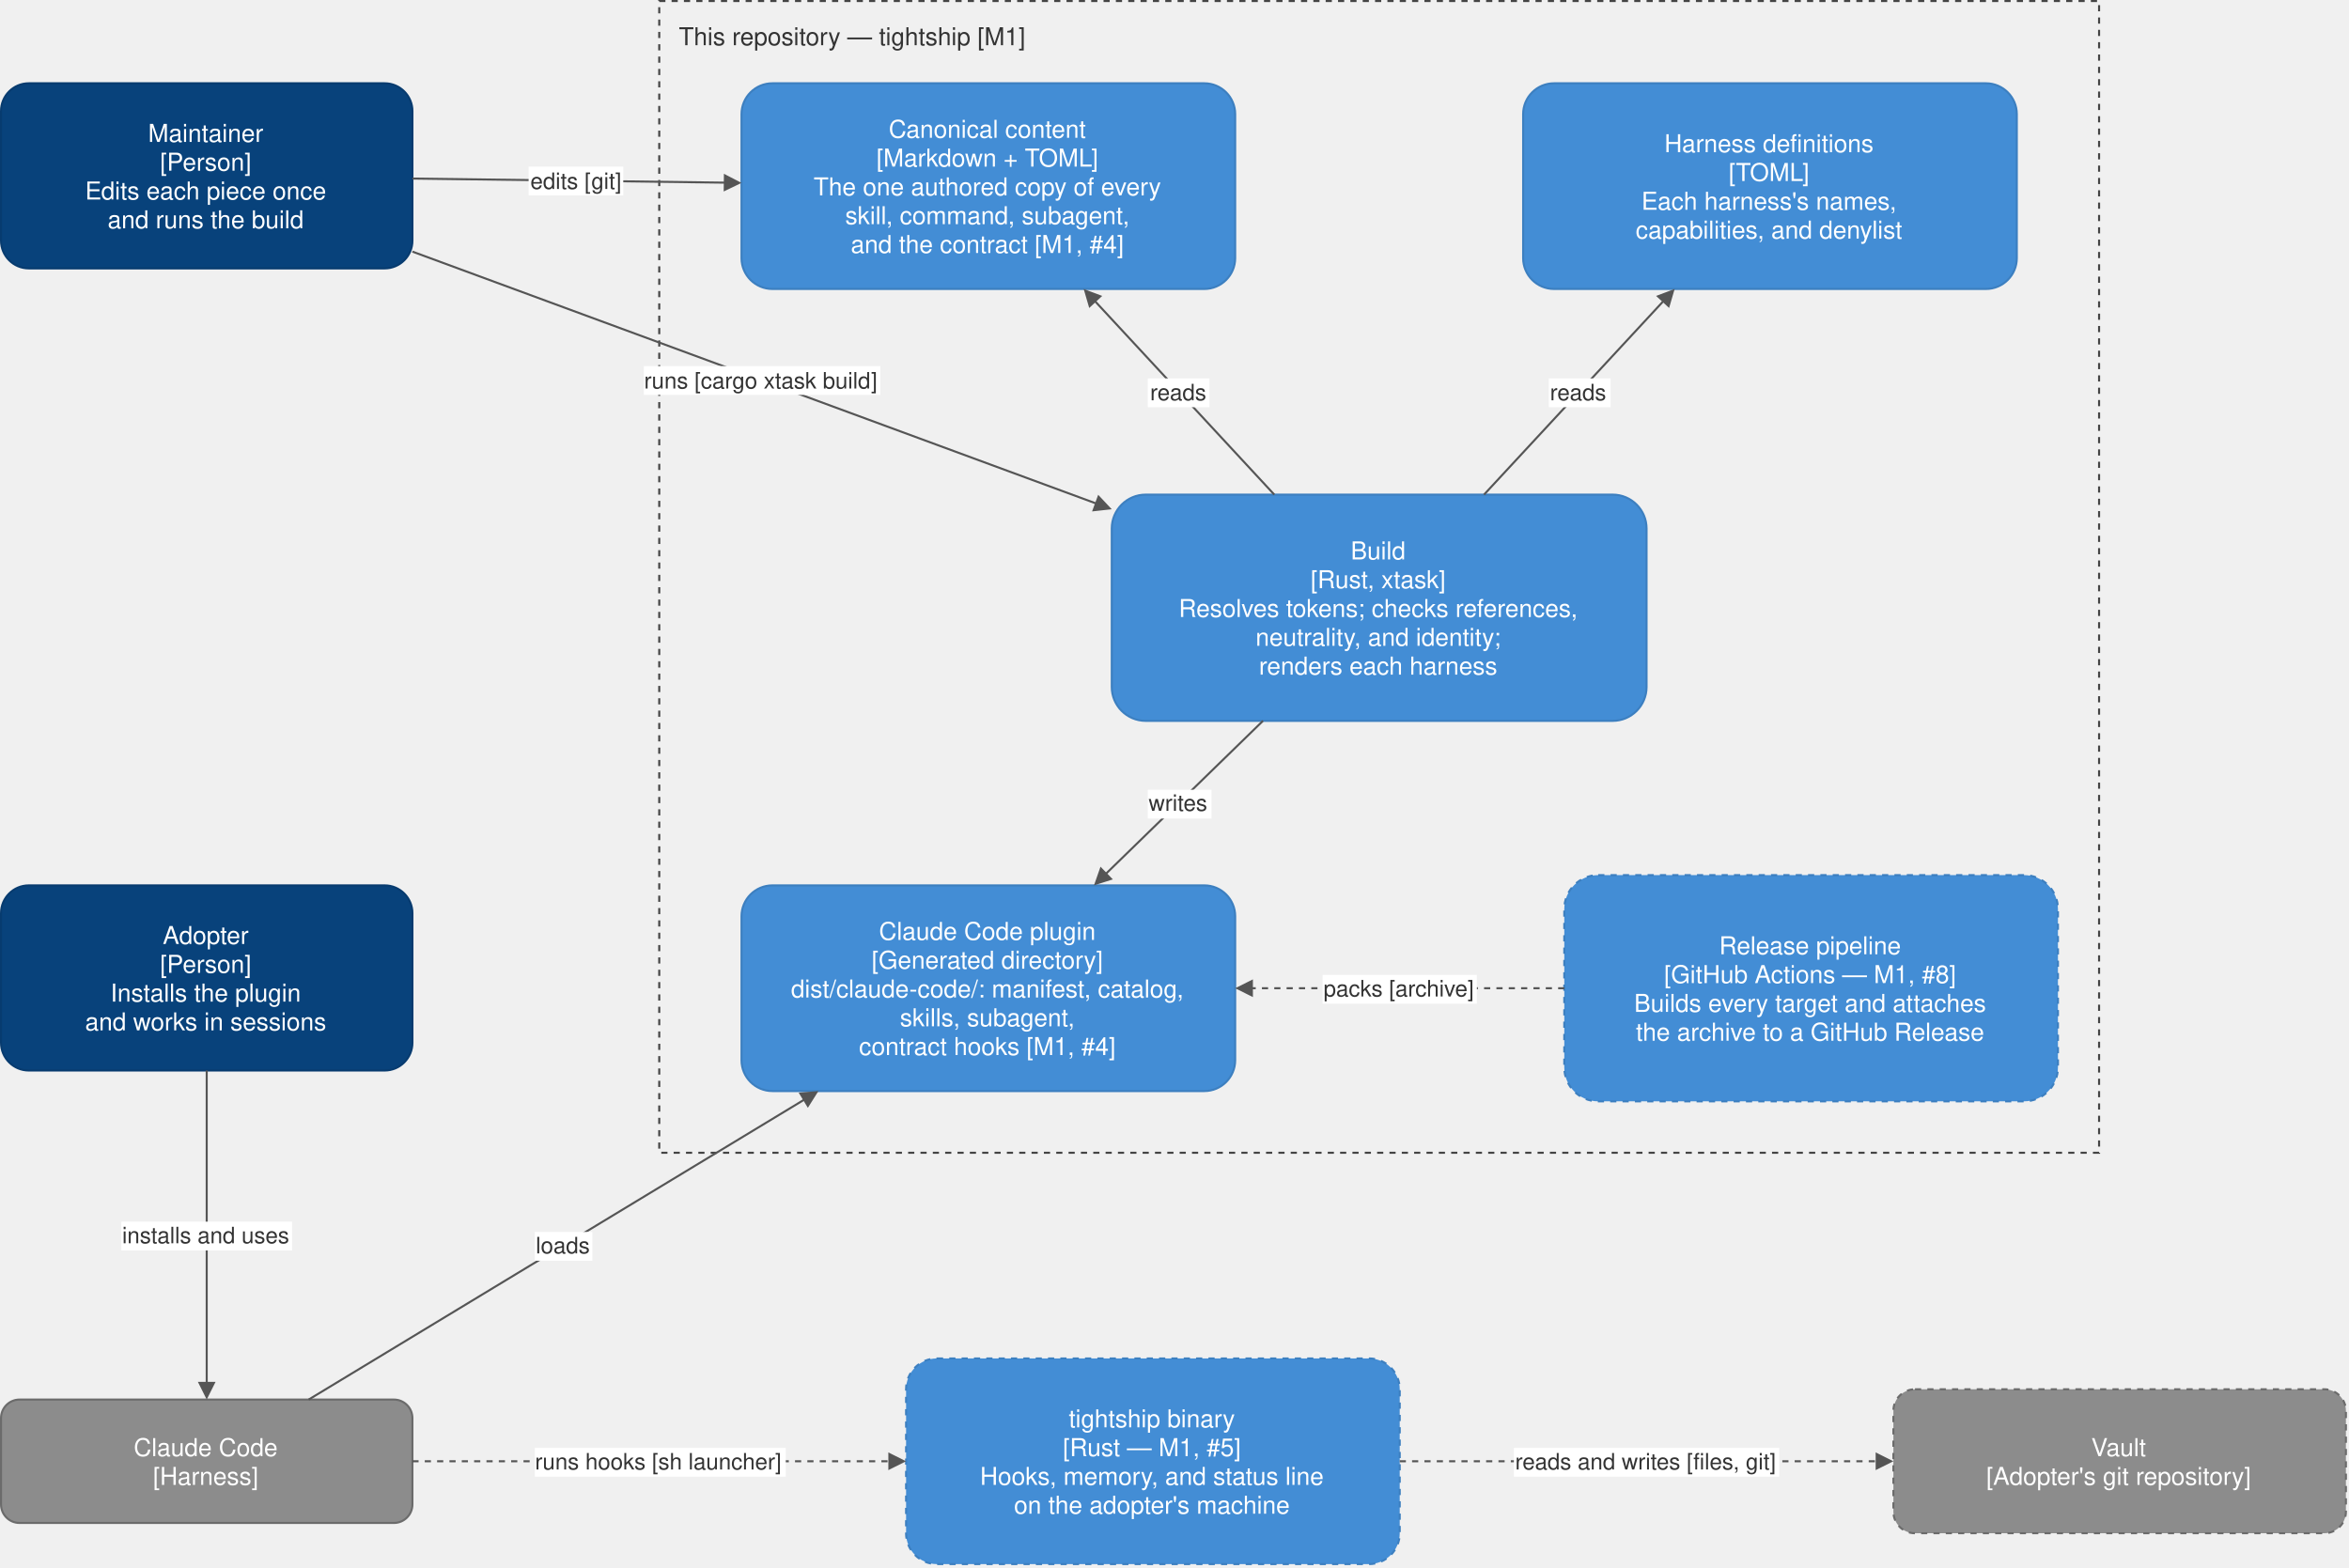
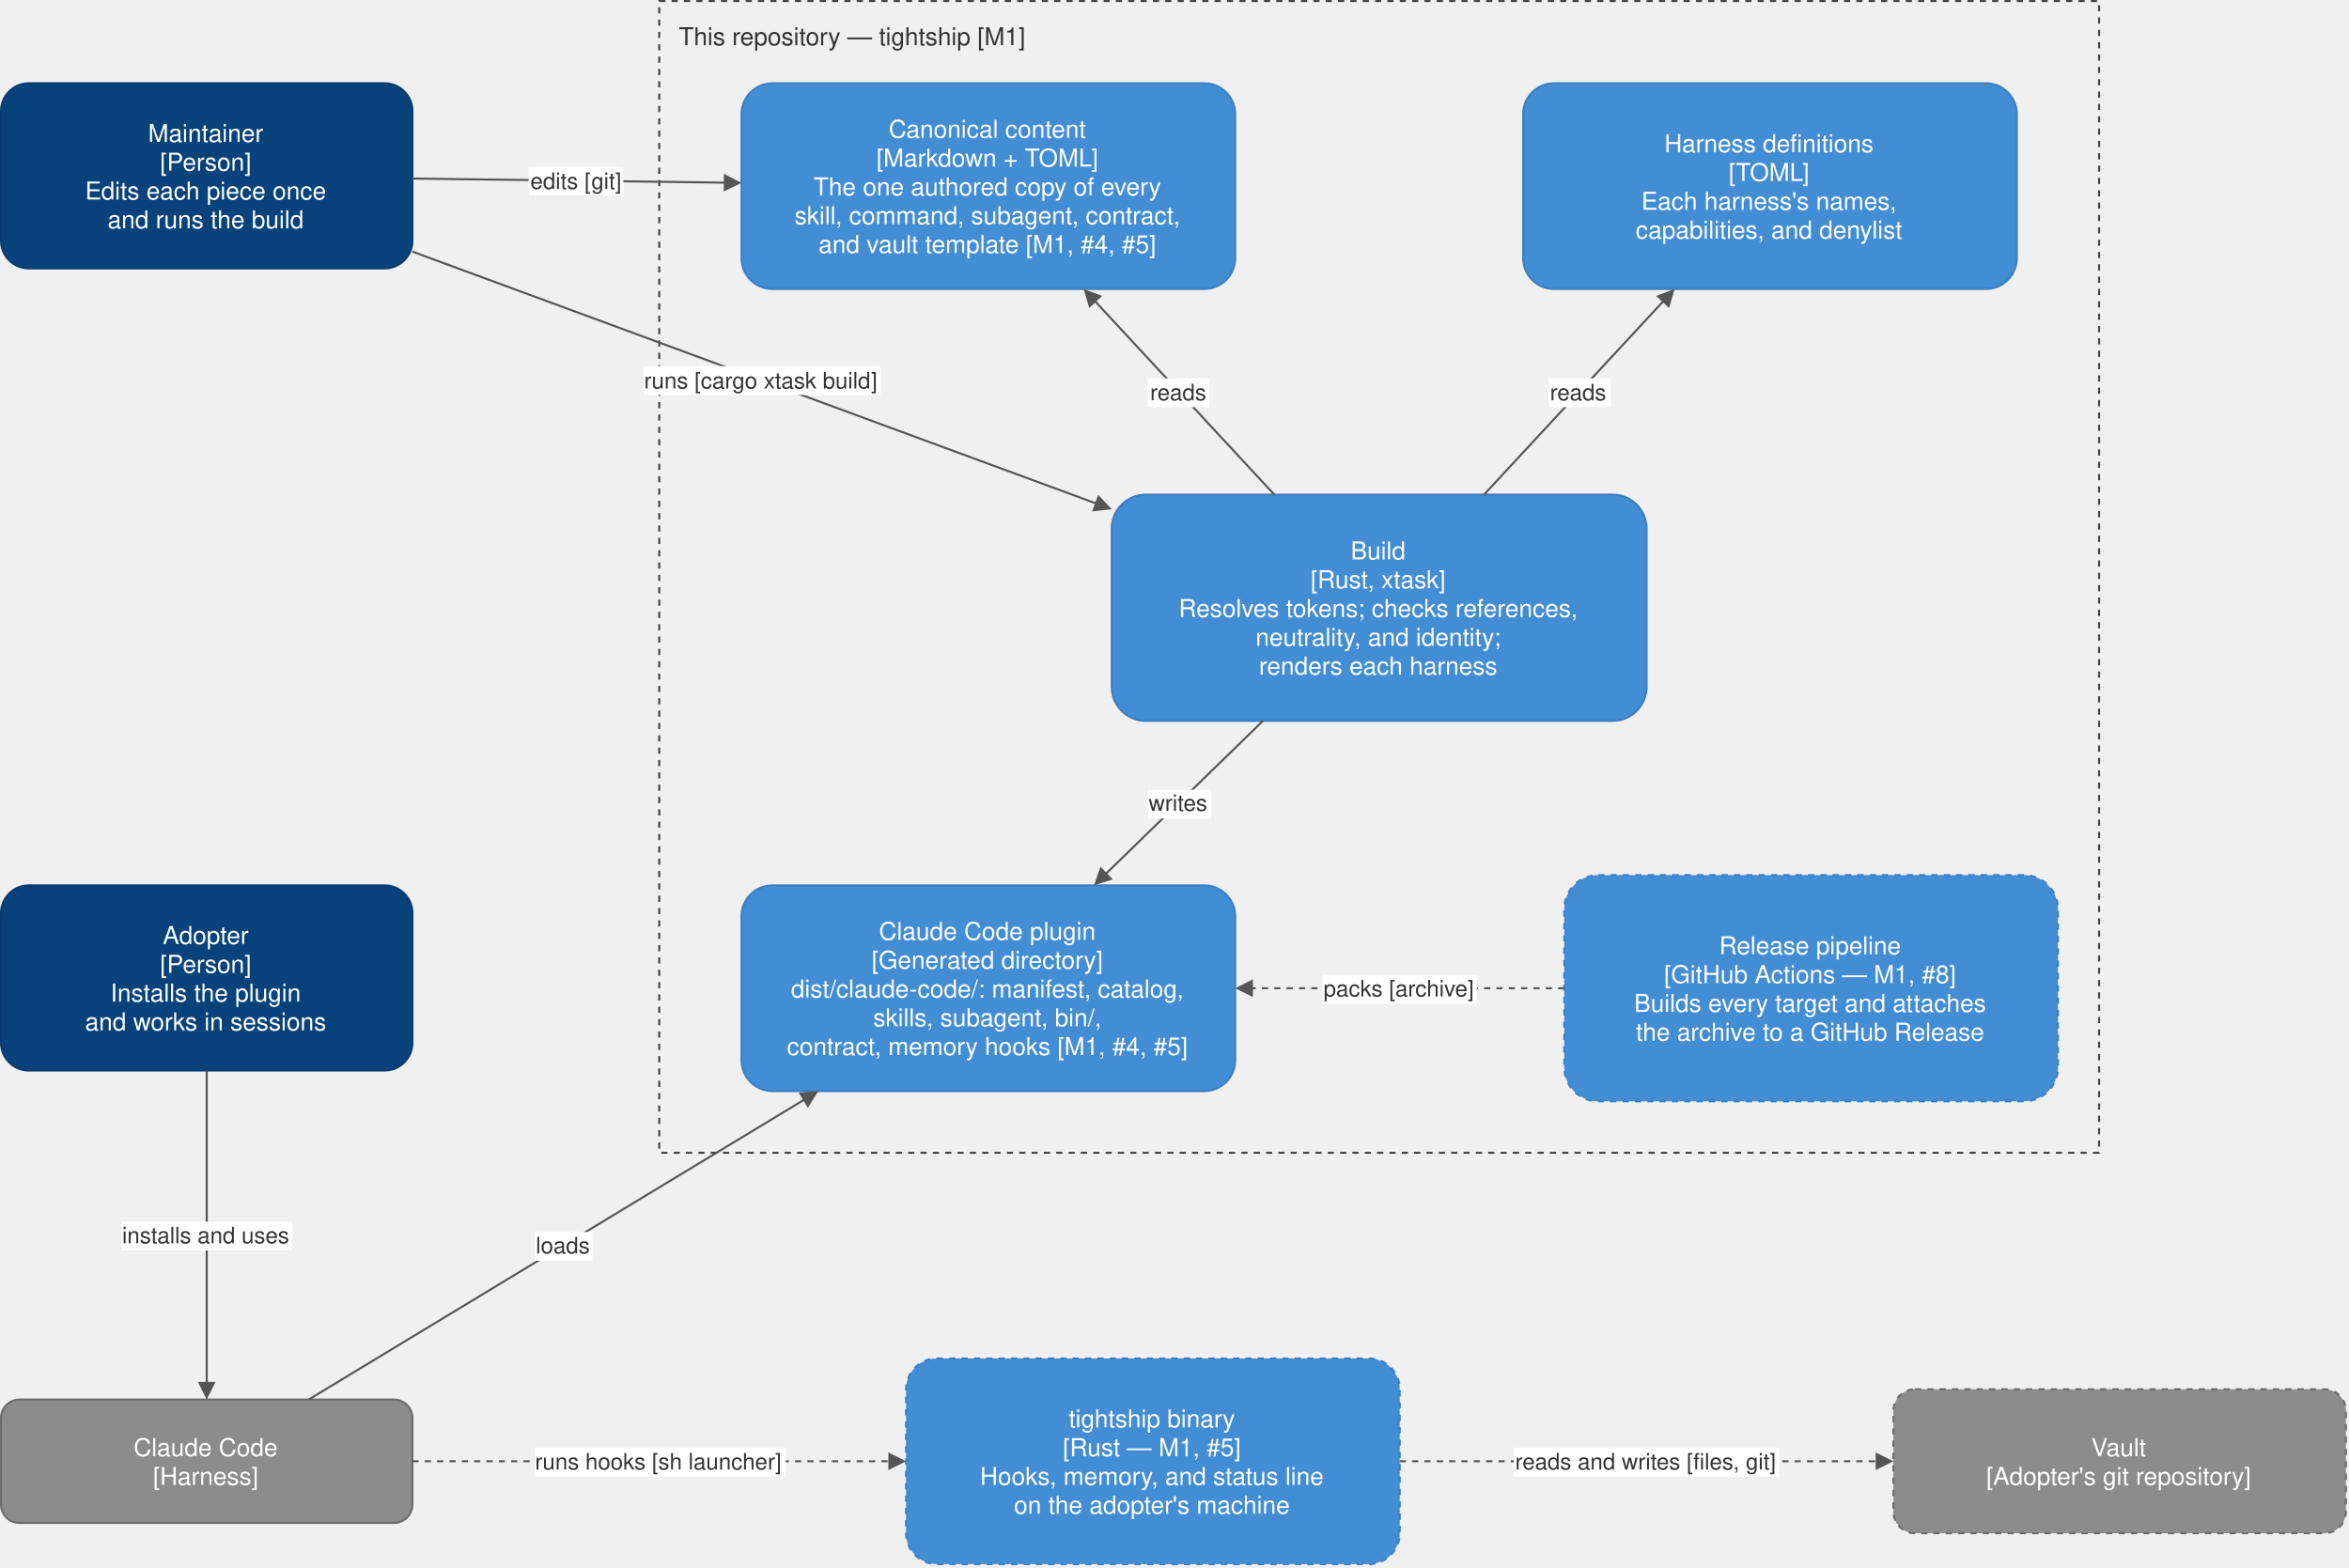
- <svg xmlns="http://www.w3.org/2000/svg" style="background: transparent; background-color: transparent; color-scheme: light;" version="1.1" width="1142px" height="762px" viewBox="0 0 1142 762" content="&lt;mxfile host=&quot;Electron&quot;&gt;&#10;  &lt;diagram name=&quot;Page-1&quot; id=&quot;0&quot;&gt;&#10;    &lt;mxGraphModel dx=&quot;-594&quot; dy=&quot;-202&quot; grid=&quot;0&quot; gridSize=&quot;10&quot; guides=&quot;1&quot; tooltips=&quot;1&quot; connect=&quot;1&quot; arrows=&quot;1&quot; fold=&quot;0&quot; page=&quot;0&quot; pageScale=&quot;1&quot; pageWidth=&quot;850&quot; pageHeight=&quot;1100&quot; background=&quot;#ffffff&quot; math=&quot;0&quot; shadow=&quot;0&quot;&gt;&#10;      &lt;root&gt;&#10;        &lt;mxCell id=&quot;0&quot; /&gt;&#10;        &lt;mxCell id=&quot;1&quot; parent=&quot;0&quot; /&gt;&#10;        &lt;mxCell id=&quot;b&quot; parent=&quot;1&quot; style=&quot;rounded=0;fillColor=none;strokeColor=#444444;dashed=1;fontSize=12;fontColor=#333333;verticalAlign=top;spacingTop=4;align=left;spacingLeft=8;html=0;&quot; value=&quot;This repository — tightship [M1]&quot; vertex=&quot;1&quot;&gt;&#10;          &lt;mxGeometry height=&quot;560&quot; width=&quot;700&quot; x=&quot;320&quot; as=&quot;geometry&quot; /&gt;&#10;        &lt;/mxCell&gt;&#10;        &lt;mxCell id=&quot;m&quot; parent=&quot;1&quot; style=&quot;rounded=1;fillColor=#08427b;fontColor=#ffffff;strokeColor=#073b6f;fontSize=12;html=0;&quot; value=&quot;Maintainer&amp;#xa;[Person]&amp;#xa;Edits each piece once&amp;#xa;and runs the build&quot; vertex=&quot;1&quot;&gt;&#10;          &lt;mxGeometry height=&quot;90&quot; width=&quot;200&quot; y=&quot;40&quot; as=&quot;geometry&quot; /&gt;&#10;        &lt;/mxCell&gt;&#10;        &lt;mxCell id=&quot;cc&quot; parent=&quot;1&quot; style=&quot;rounded=1;fillColor=#438dd5;fontColor=#ffffff;strokeColor=#3c7fc0;fontSize=12;html=0;&quot; value=&quot;Canonical content&amp;#xa;[Markdown + TOML]&amp;#xa;The one authored copy of every&amp;#xa;skill, command, subagent,&amp;#xa;and the contract [M1, #4]&quot; vertex=&quot;1&quot;&gt;&#10;          &lt;mxGeometry height=&quot;100&quot; width=&quot;240&quot; x=&quot;360&quot; y=&quot;40&quot; as=&quot;geometry&quot; /&gt;&#10;        &lt;/mxCell&gt;&#10;        &lt;mxCell id=&quot;hd&quot; parent=&quot;1&quot; style=&quot;rounded=1;fillColor=#438dd5;fontColor=#ffffff;strokeColor=#3c7fc0;fontSize=12;html=0;&quot; value=&quot;Harness definitions&amp;#xa;[TOML]&amp;#xa;Each harness&amp;#39;s names,&amp;#xa;capabilities, and denylist&quot; vertex=&quot;1&quot;&gt;&#10;          &lt;mxGeometry height=&quot;100&quot; width=&quot;240&quot; x=&quot;740&quot; y=&quot;40&quot; as=&quot;geometry&quot; /&gt;&#10;        &lt;/mxCell&gt;&#10;        &lt;mxCell id=&quot;bu&quot; parent=&quot;1&quot; style=&quot;rounded=1;fillColor=#438dd5;fontColor=#ffffff;strokeColor=#3c7fc0;fontSize=12;html=0;&quot; value=&quot;Build&amp;#xa;[Rust, xtask]&amp;#xa;Resolves tokens; checks references,&amp;#xa;neutrality, and identity;&amp;#xa;renders each harness&quot; vertex=&quot;1&quot;&gt;&#10;          &lt;mxGeometry height=&quot;110&quot; width=&quot;260&quot; x=&quot;540&quot; y=&quot;240&quot; as=&quot;geometry&quot; /&gt;&#10;        &lt;/mxCell&gt;&#10;        &lt;mxCell id=&quot;pl&quot; parent=&quot;1&quot; style=&quot;rounded=1;fillColor=#438dd5;fontColor=#ffffff;strokeColor=#3c7fc0;fontSize=12;html=0;&quot; value=&quot;Claude Code plugin&amp;#xa;[Generated directory]&amp;#xa;dist/claude-code/: manifest, catalog,&amp;#xa;skills, subagent,&amp;#xa;contract hooks [M1, #4]&quot; vertex=&quot;1&quot;&gt;&#10;          &lt;mxGeometry height=&quot;100&quot; width=&quot;240&quot; x=&quot;360&quot; y=&quot;430&quot; as=&quot;geometry&quot; /&gt;&#10;        &lt;/mxCell&gt;&#10;        &lt;mxCell id=&quot;rp&quot; parent=&quot;1&quot; style=&quot;rounded=1;fillColor=#438dd5;fontColor=#ffffff;strokeColor=#3c7fc0;fontSize=12;html=0;dashed=1;&quot; value=&quot;Release pipeline&amp;#xa;[GitHub Actions — M1, #8]&amp;#xa;Builds every target and attaches&amp;#xa;the archive to a GitHub Release&quot; vertex=&quot;1&quot;&gt;&#10;          &lt;mxGeometry height=&quot;110&quot; width=&quot;240&quot; x=&quot;760&quot; y=&quot;425&quot; as=&quot;geometry&quot; /&gt;&#10;        &lt;/mxCell&gt;&#10;        &lt;mxCell id=&quot;ad&quot; parent=&quot;1&quot; style=&quot;rounded=1;fillColor=#08427b;fontColor=#ffffff;strokeColor=#073b6f;fontSize=12;html=0;&quot; value=&quot;Adopter&amp;#xa;[Person]&amp;#xa;Installs the plugin&amp;#xa;and works in sessions&quot; vertex=&quot;1&quot;&gt;&#10;          &lt;mxGeometry height=&quot;90&quot; width=&quot;200&quot; y=&quot;430&quot; as=&quot;geometry&quot; /&gt;&#10;        &lt;/mxCell&gt;&#10;        &lt;mxCell id=&quot;ch&quot; parent=&quot;1&quot; style=&quot;rounded=1;fillColor=#8c8c8c;fontColor=#ffffff;strokeColor=#6b6b6b;fontSize=12;html=0;&quot; value=&quot;Claude Code&amp;#xa;[Harness]&quot; vertex=&quot;1&quot;&gt;&#10;          &lt;mxGeometry height=&quot;60&quot; width=&quot;200&quot; y=&quot;680&quot; as=&quot;geometry&quot; /&gt;&#10;        &lt;/mxCell&gt;&#10;        &lt;mxCell id=&quot;tb&quot; parent=&quot;1&quot; style=&quot;rounded=1;fillColor=#438dd5;fontColor=#ffffff;strokeColor=#3c7fc0;fontSize=12;html=0;dashed=1;&quot; value=&quot;tightship binary&amp;#xa;[Rust — M1, #5]&amp;#xa;Hooks, memory, and status line&amp;#xa;on the adopter&amp;#39;s machine&quot; vertex=&quot;1&quot;&gt;&#10;          &lt;mxGeometry height=&quot;100&quot; width=&quot;240&quot; x=&quot;440&quot; y=&quot;660&quot; as=&quot;geometry&quot; /&gt;&#10;        &lt;/mxCell&gt;&#10;        &lt;mxCell id=&quot;va&quot; parent=&quot;1&quot; style=&quot;rounded=1;fillColor=#8c8c8c;fontColor=#ffffff;strokeColor=#6b6b6b;fontSize=12;html=0;dashed=1;&quot; value=&quot;Vault&amp;#xa;[Adopter&amp;#39;s git repository]&quot; vertex=&quot;1&quot;&gt;&#10;          &lt;mxGeometry height=&quot;70&quot; width=&quot;220&quot; x=&quot;920&quot; y=&quot;675&quot; as=&quot;geometry&quot; /&gt;&#10;        &lt;/mxCell&gt;&#10;        &lt;mxCell id=&quot;e1&quot; edge=&quot;1&quot; parent=&quot;1&quot; source=&quot;m&quot; style=&quot;endArrow=block;html=0;fontSize=11;fontColor=#333333;strokeColor=#555555;rounded=0;&quot; target=&quot;cc&quot; value=&quot;edits [git]&quot;&gt;&#10;          &lt;mxGeometry relative=&quot;1&quot; as=&quot;geometry&quot; /&gt;&#10;        &lt;/mxCell&gt;&#10;        &lt;mxCell id=&quot;e2&quot; edge=&quot;1&quot; parent=&quot;1&quot; source=&quot;m&quot; style=&quot;endArrow=block;html=0;fontSize=11;fontColor=#333333;strokeColor=#555555;rounded=0;&quot; target=&quot;bu&quot; value=&quot;runs [cargo xtask build]&quot;&gt;&#10;          &lt;mxGeometry relative=&quot;1&quot; as=&quot;geometry&quot; /&gt;&#10;        &lt;/mxCell&gt;&#10;        &lt;mxCell id=&quot;e3&quot; edge=&quot;1&quot; parent=&quot;1&quot; source=&quot;bu&quot; style=&quot;endArrow=block;html=0;fontSize=11;fontColor=#333333;strokeColor=#555555;rounded=0;&quot; target=&quot;cc&quot; value=&quot;reads&quot;&gt;&#10;          &lt;mxGeometry relative=&quot;1&quot; as=&quot;geometry&quot; /&gt;&#10;        &lt;/mxCell&gt;&#10;        &lt;mxCell id=&quot;e4&quot; edge=&quot;1&quot; parent=&quot;1&quot; source=&quot;bu&quot; style=&quot;endArrow=block;html=0;fontSize=11;fontColor=#333333;strokeColor=#555555;rounded=0;&quot; target=&quot;hd&quot; value=&quot;reads&quot;&gt;&#10;          &lt;mxGeometry relative=&quot;1&quot; as=&quot;geometry&quot; /&gt;&#10;        &lt;/mxCell&gt;&#10;        &lt;mxCell id=&quot;e5&quot; edge=&quot;1&quot; parent=&quot;1&quot; source=&quot;bu&quot; style=&quot;endArrow=block;html=0;fontSize=11;fontColor=#333333;strokeColor=#555555;rounded=0;&quot; target=&quot;pl&quot; value=&quot;writes&quot;&gt;&#10;          &lt;mxGeometry relative=&quot;1&quot; as=&quot;geometry&quot; /&gt;&#10;        &lt;/mxCell&gt;&#10;        &lt;mxCell id=&quot;e6&quot; edge=&quot;1&quot; parent=&quot;1&quot; source=&quot;rp&quot; style=&quot;endArrow=block;html=0;fontSize=11;fontColor=#333333;strokeColor=#555555;rounded=0;dashed=1;&quot; target=&quot;pl&quot; value=&quot;packs [archive]&quot;&gt;&#10;          &lt;mxGeometry relative=&quot;1&quot; as=&quot;geometry&quot; /&gt;&#10;        &lt;/mxCell&gt;&#10;        &lt;mxCell id=&quot;e7&quot; edge=&quot;1&quot; parent=&quot;1&quot; source=&quot;ad&quot; style=&quot;endArrow=block;html=0;fontSize=11;fontColor=#333333;strokeColor=#555555;rounded=0;&quot; target=&quot;ch&quot; value=&quot;installs and uses&quot;&gt;&#10;          &lt;mxGeometry relative=&quot;1&quot; as=&quot;geometry&quot; /&gt;&#10;        &lt;/mxCell&gt;&#10;        &lt;mxCell id=&quot;e8&quot; edge=&quot;1&quot; parent=&quot;1&quot; source=&quot;ch&quot; style=&quot;endArrow=block;html=0;fontSize=11;fontColor=#333333;strokeColor=#555555;rounded=0;&quot; target=&quot;pl&quot; value=&quot;loads&quot;&gt;&#10;          &lt;mxGeometry relative=&quot;1&quot; as=&quot;geometry&quot; /&gt;&#10;        &lt;/mxCell&gt;&#10;        &lt;mxCell id=&quot;e9&quot; edge=&quot;1&quot; parent=&quot;1&quot; source=&quot;ch&quot; style=&quot;endArrow=block;html=0;fontSize=11;fontColor=#333333;strokeColor=#555555;rounded=0;dashed=1;&quot; target=&quot;tb&quot; value=&quot;runs hooks [sh launcher]&quot;&gt;&#10;          &lt;mxGeometry relative=&quot;1&quot; as=&quot;geometry&quot; /&gt;&#10;        &lt;/mxCell&gt;&#10;        &lt;mxCell id=&quot;e10&quot; edge=&quot;1&quot; parent=&quot;1&quot; source=&quot;tb&quot; style=&quot;endArrow=block;html=0;fontSize=11;fontColor=#333333;strokeColor=#555555;rounded=0;dashed=1;&quot; target=&quot;va&quot; value=&quot;reads and writes [files, git]&quot;&gt;&#10;          &lt;mxGeometry relative=&quot;1&quot; as=&quot;geometry&quot; /&gt;&#10;        &lt;/mxCell&gt;&#10;      &lt;/root&gt;&#10;    &lt;/mxGraphModel&gt;&#10;  &lt;/diagram&gt;&#10;&lt;/mxfile&gt;&#10;">
+ <svg xmlns="http://www.w3.org/2000/svg" style="background: transparent; background-color: transparent; color-scheme: light;" version="1.1" width="1142px" height="762px" viewBox="0 0 1142 762" content="&lt;mxfile host=&quot;Electron&quot;&gt;&#10;  &lt;diagram name=&quot;Page-1&quot; id=&quot;0&quot;&gt;&#10;    &lt;mxGraphModel dx=&quot;-594&quot; dy=&quot;-202&quot; grid=&quot;0&quot; gridSize=&quot;10&quot; guides=&quot;1&quot; tooltips=&quot;1&quot; connect=&quot;1&quot; arrows=&quot;1&quot; fold=&quot;0&quot; page=&quot;0&quot; pageScale=&quot;1&quot; pageWidth=&quot;850&quot; pageHeight=&quot;1100&quot; background=&quot;#ffffff&quot; math=&quot;0&quot; shadow=&quot;0&quot;&gt;&#10;      &lt;root&gt;&#10;        &lt;mxCell id=&quot;0&quot; /&gt;&#10;        &lt;mxCell id=&quot;1&quot; parent=&quot;0&quot; /&gt;&#10;        &lt;mxCell id=&quot;b&quot; parent=&quot;1&quot; style=&quot;rounded=0;fillColor=none;strokeColor=#444444;dashed=1;fontSize=12;fontColor=#333333;verticalAlign=top;spacingTop=4;align=left;spacingLeft=8;html=0;&quot; value=&quot;This repository — tightship [M1]&quot; vertex=&quot;1&quot;&gt;&#10;          &lt;mxGeometry height=&quot;560&quot; width=&quot;700&quot; x=&quot;320&quot; as=&quot;geometry&quot; /&gt;&#10;        &lt;/mxCell&gt;&#10;        &lt;mxCell id=&quot;m&quot; parent=&quot;1&quot; style=&quot;rounded=1;fillColor=#08427b;fontColor=#ffffff;strokeColor=#073b6f;fontSize=12;html=0;&quot; value=&quot;Maintainer&amp;#xa;[Person]&amp;#xa;Edits each piece once&amp;#xa;and runs the build&quot; vertex=&quot;1&quot;&gt;&#10;          &lt;mxGeometry height=&quot;90&quot; width=&quot;200&quot; y=&quot;40&quot; as=&quot;geometry&quot; /&gt;&#10;        &lt;/mxCell&gt;&#10;        &lt;mxCell id=&quot;cc&quot; parent=&quot;1&quot; style=&quot;rounded=1;fillColor=#438dd5;fontColor=#ffffff;strokeColor=#3c7fc0;fontSize=12;html=0;&quot; value=&quot;Canonical content&amp;#xa;[Markdown + TOML]&amp;#xa;The one authored copy of every&amp;#xa;skill, command, subagent, contract,&amp;#xa;and vault template [M1, #4, #5]&quot; vertex=&quot;1&quot;&gt;&#10;          &lt;mxGeometry height=&quot;100&quot; width=&quot;240&quot; x=&quot;360&quot; y=&quot;40&quot; as=&quot;geometry&quot; /&gt;&#10;        &lt;/mxCell&gt;&#10;        &lt;mxCell id=&quot;hd&quot; parent=&quot;1&quot; style=&quot;rounded=1;fillColor=#438dd5;fontColor=#ffffff;strokeColor=#3c7fc0;fontSize=12;html=0;&quot; value=&quot;Harness definitions&amp;#xa;[TOML]&amp;#xa;Each harness&amp;#39;s names,&amp;#xa;capabilities, and denylist&quot; vertex=&quot;1&quot;&gt;&#10;          &lt;mxGeometry height=&quot;100&quot; width=&quot;240&quot; x=&quot;740&quot; y=&quot;40&quot; as=&quot;geometry&quot; /&gt;&#10;        &lt;/mxCell&gt;&#10;        &lt;mxCell id=&quot;bu&quot; parent=&quot;1&quot; style=&quot;rounded=1;fillColor=#438dd5;fontColor=#ffffff;strokeColor=#3c7fc0;fontSize=12;html=0;&quot; value=&quot;Build&amp;#xa;[Rust, xtask]&amp;#xa;Resolves tokens; checks references,&amp;#xa;neutrality, and identity;&amp;#xa;renders each harness&quot; vertex=&quot;1&quot;&gt;&#10;          &lt;mxGeometry height=&quot;110&quot; width=&quot;260&quot; x=&quot;540&quot; y=&quot;240&quot; as=&quot;geometry&quot; /&gt;&#10;        &lt;/mxCell&gt;&#10;        &lt;mxCell id=&quot;pl&quot; parent=&quot;1&quot; style=&quot;rounded=1;fillColor=#438dd5;fontColor=#ffffff;strokeColor=#3c7fc0;fontSize=12;html=0;&quot; value=&quot;Claude Code plugin&amp;#xa;[Generated directory]&amp;#xa;dist/claude-code/: manifest, catalog,&amp;#xa;skills, subagent, bin/,&amp;#xa;contract, memory hooks [M1, #4, #5]&quot; vertex=&quot;1&quot;&gt;&#10;          &lt;mxGeometry height=&quot;100&quot; width=&quot;240&quot; x=&quot;360&quot; y=&quot;430&quot; as=&quot;geometry&quot; /&gt;&#10;        &lt;/mxCell&gt;&#10;        &lt;mxCell id=&quot;rp&quot; parent=&quot;1&quot; style=&quot;rounded=1;fillColor=#438dd5;fontColor=#ffffff;strokeColor=#3c7fc0;fontSize=12;html=0;dashed=1;&quot; value=&quot;Release pipeline&amp;#xa;[GitHub Actions — M1, #8]&amp;#xa;Builds every target and attaches&amp;#xa;the archive to a GitHub Release&quot; vertex=&quot;1&quot;&gt;&#10;          &lt;mxGeometry height=&quot;110&quot; width=&quot;240&quot; x=&quot;760&quot; y=&quot;425&quot; as=&quot;geometry&quot; /&gt;&#10;        &lt;/mxCell&gt;&#10;        &lt;mxCell id=&quot;ad&quot; parent=&quot;1&quot; style=&quot;rounded=1;fillColor=#08427b;fontColor=#ffffff;strokeColor=#073b6f;fontSize=12;html=0;&quot; value=&quot;Adopter&amp;#xa;[Person]&amp;#xa;Installs the plugin&amp;#xa;and works in sessions&quot; vertex=&quot;1&quot;&gt;&#10;          &lt;mxGeometry height=&quot;90&quot; width=&quot;200&quot; y=&quot;430&quot; as=&quot;geometry&quot; /&gt;&#10;        &lt;/mxCell&gt;&#10;        &lt;mxCell id=&quot;ch&quot; parent=&quot;1&quot; style=&quot;rounded=1;fillColor=#8c8c8c;fontColor=#ffffff;strokeColor=#6b6b6b;fontSize=12;html=0;&quot; value=&quot;Claude Code&amp;#xa;[Harness]&quot; vertex=&quot;1&quot;&gt;&#10;          &lt;mxGeometry height=&quot;60&quot; width=&quot;200&quot; y=&quot;680&quot; as=&quot;geometry&quot; /&gt;&#10;        &lt;/mxCell&gt;&#10;        &lt;mxCell id=&quot;tb&quot; parent=&quot;1&quot; style=&quot;rounded=1;fillColor=#438dd5;fontColor=#ffffff;strokeColor=#3c7fc0;fontSize=12;html=0;dashed=1;&quot; value=&quot;tightship binary&amp;#xa;[Rust — M1, #5]&amp;#xa;Hooks, memory, and status line&amp;#xa;on the adopter&amp;#39;s machine&quot; vertex=&quot;1&quot;&gt;&#10;          &lt;mxGeometry height=&quot;100&quot; width=&quot;240&quot; x=&quot;440&quot; y=&quot;660&quot; as=&quot;geometry&quot; /&gt;&#10;        &lt;/mxCell&gt;&#10;        &lt;mxCell id=&quot;va&quot; parent=&quot;1&quot; style=&quot;rounded=1;fillColor=#8c8c8c;fontColor=#ffffff;strokeColor=#6b6b6b;fontSize=12;html=0;dashed=1;&quot; value=&quot;Vault&amp;#xa;[Adopter&amp;#39;s git repository]&quot; vertex=&quot;1&quot;&gt;&#10;          &lt;mxGeometry height=&quot;70&quot; width=&quot;220&quot; x=&quot;920&quot; y=&quot;675&quot; as=&quot;geometry&quot; /&gt;&#10;        &lt;/mxCell&gt;&#10;        &lt;mxCell id=&quot;e1&quot; edge=&quot;1&quot; parent=&quot;1&quot; source=&quot;m&quot; style=&quot;endArrow=block;html=0;fontSize=11;fontColor=#333333;strokeColor=#555555;rounded=0;&quot; target=&quot;cc&quot; value=&quot;edits [git]&quot;&gt;&#10;          &lt;mxGeometry relative=&quot;1&quot; as=&quot;geometry&quot; /&gt;&#10;        &lt;/mxCell&gt;&#10;        &lt;mxCell id=&quot;e2&quot; edge=&quot;1&quot; parent=&quot;1&quot; source=&quot;m&quot; style=&quot;endArrow=block;html=0;fontSize=11;fontColor=#333333;strokeColor=#555555;rounded=0;&quot; target=&quot;bu&quot; value=&quot;runs [cargo xtask build]&quot;&gt;&#10;          &lt;mxGeometry relative=&quot;1&quot; as=&quot;geometry&quot; /&gt;&#10;        &lt;/mxCell&gt;&#10;        &lt;mxCell id=&quot;e3&quot; edge=&quot;1&quot; parent=&quot;1&quot; source=&quot;bu&quot; style=&quot;endArrow=block;html=0;fontSize=11;fontColor=#333333;strokeColor=#555555;rounded=0;&quot; target=&quot;cc&quot; value=&quot;reads&quot;&gt;&#10;          &lt;mxGeometry relative=&quot;1&quot; as=&quot;geometry&quot; /&gt;&#10;        &lt;/mxCell&gt;&#10;        &lt;mxCell id=&quot;e4&quot; edge=&quot;1&quot; parent=&quot;1&quot; source=&quot;bu&quot; style=&quot;endArrow=block;html=0;fontSize=11;fontColor=#333333;strokeColor=#555555;rounded=0;&quot; target=&quot;hd&quot; value=&quot;reads&quot;&gt;&#10;          &lt;mxGeometry relative=&quot;1&quot; as=&quot;geometry&quot; /&gt;&#10;        &lt;/mxCell&gt;&#10;        &lt;mxCell id=&quot;e5&quot; edge=&quot;1&quot; parent=&quot;1&quot; source=&quot;bu&quot; style=&quot;endArrow=block;html=0;fontSize=11;fontColor=#333333;strokeColor=#555555;rounded=0;&quot; target=&quot;pl&quot; value=&quot;writes&quot;&gt;&#10;          &lt;mxGeometry relative=&quot;1&quot; as=&quot;geometry&quot; /&gt;&#10;        &lt;/mxCell&gt;&#10;        &lt;mxCell id=&quot;e6&quot; edge=&quot;1&quot; parent=&quot;1&quot; source=&quot;rp&quot; style=&quot;endArrow=block;html=0;fontSize=11;fontColor=#333333;strokeColor=#555555;rounded=0;dashed=1;&quot; target=&quot;pl&quot; value=&quot;packs [archive]&quot;&gt;&#10;          &lt;mxGeometry relative=&quot;1&quot; as=&quot;geometry&quot; /&gt;&#10;        &lt;/mxCell&gt;&#10;        &lt;mxCell id=&quot;e7&quot; edge=&quot;1&quot; parent=&quot;1&quot; source=&quot;ad&quot; style=&quot;endArrow=block;html=0;fontSize=11;fontColor=#333333;strokeColor=#555555;rounded=0;&quot; target=&quot;ch&quot; value=&quot;installs and uses&quot;&gt;&#10;          &lt;mxGeometry relative=&quot;1&quot; as=&quot;geometry&quot; /&gt;&#10;        &lt;/mxCell&gt;&#10;        &lt;mxCell id=&quot;e8&quot; edge=&quot;1&quot; parent=&quot;1&quot; source=&quot;ch&quot; style=&quot;endArrow=block;html=0;fontSize=11;fontColor=#333333;strokeColor=#555555;rounded=0;&quot; target=&quot;pl&quot; value=&quot;loads&quot;&gt;&#10;          &lt;mxGeometry relative=&quot;1&quot; as=&quot;geometry&quot; /&gt;&#10;        &lt;/mxCell&gt;&#10;        &lt;mxCell id=&quot;e9&quot; edge=&quot;1&quot; parent=&quot;1&quot; source=&quot;ch&quot; style=&quot;endArrow=block;html=0;fontSize=11;fontColor=#333333;strokeColor=#555555;rounded=0;dashed=1;&quot; target=&quot;tb&quot; value=&quot;runs hooks [sh launcher]&quot;&gt;&#10;          &lt;mxGeometry relative=&quot;1&quot; as=&quot;geometry&quot; /&gt;&#10;        &lt;/mxCell&gt;&#10;        &lt;mxCell id=&quot;e10&quot; edge=&quot;1&quot; parent=&quot;1&quot; source=&quot;tb&quot; style=&quot;endArrow=block;html=0;fontSize=11;fontColor=#333333;strokeColor=#555555;rounded=0;dashed=1;&quot; target=&quot;va&quot; value=&quot;reads and writes [files, git]&quot;&gt;&#10;          &lt;mxGeometry relative=&quot;1&quot; as=&quot;geometry&quot; /&gt;&#10;        &lt;/mxCell&gt;&#10;      &lt;/root&gt;&#10;    &lt;/mxGraphModel&gt;&#10;  &lt;/diagram&gt;&#10;&lt;/mxfile&gt;&#10;">
  <defs />
  <g>
    <g data-cell-id="0">
      <g data-cell-id="1">
        <g data-cell-id="b">
          <g transform="translate(0.5,0.5)">
            <rect x="320" y="0" width="700" height="560" fill="none" stroke="#444444" stroke-dasharray="3 3" pointer-events="all" style="stroke: light-dark(rgb(68, 68, 68), rgb(179, 179, 179));" />
          </g>
          <g>
            <g fill="#333333" font-family="Helvetica" text-anchor="start" font-size="12px" style="fill: light-dark(rgb(51, 51, 51), rgb(193, 193, 193));">
              <text x="330" y="22">This repository — tightship [M1]</text>
            </g>
          </g>
        </g>
        <g data-cell-id="m">
          <g transform="translate(0.5,0.5)">
            <rect x="0" y="40" width="200" height="90" rx="13.5" ry="13.5" fill="#08427b" stroke="#073b6f" pointer-events="all" style="fill: light-dark(rgb(8, 66, 123), rgb(144, 194, 243)); stroke: light-dark(rgb(7, 59, 111), rgb(154, 199, 243));" />
          </g>
          <g>
            <g fill="#ffffff" font-family="Helvetica" text-anchor="middle" font-size="12px" style="fill: light-dark(rgb(255, 255, 255), rgb(18, 18, 18));">
              <text x="100" y="69">Maintainer</text>
              <text x="100" y="83">[Person]</text>
              <text x="100" y="97">Edits each piece once</text>
              <text x="100" y="111">and runs the build</text>
            </g>
          </g>
        </g>
        <g data-cell-id="cc">
          <g transform="translate(0.5,0.5)">
            <rect x="360" y="40" width="240" height="100" rx="15" ry="15" fill="#438dd5" stroke="#3c7fc0" pointer-events="all" style="fill: light-dark(rgb(67, 141, 213), rgb(70, 134, 196)); stroke: light-dark(rgb(60, 127, 192), rgb(87, 145, 201));" />
          </g>
          <g>
            <g fill="#ffffff" font-family="Helvetica" text-anchor="middle" font-size="12px" style="fill: light-dark(rgb(255, 255, 255), rgb(18, 18, 18));">
              <text x="480" y="67">Canonical content</text>
              <text x="480" y="81">[Markdown + TOML]</text>
              <text x="480" y="95">The one authored copy of every</text>
-               <text x="480" y="109">skill, command, subagent,</text>
-               <text x="480" y="123">and the contract [M1, #4]</text>
+               <text x="480" y="109">skill, command, subagent, contract,</text>
+               <text x="480" y="123">and vault template [M1, #4, #5]</text>
            </g>
          </g>
        </g>
        <g data-cell-id="hd">
          <g transform="translate(0.5,0.5)">
            <rect x="740" y="40" width="240" height="100" rx="15" ry="15" fill="#438dd5" stroke="#3c7fc0" pointer-events="all" style="fill: light-dark(rgb(67, 141, 213), rgb(70, 134, 196)); stroke: light-dark(rgb(60, 127, 192), rgb(87, 145, 201));" />
          </g>
          <g>
            <g fill="#ffffff" font-family="Helvetica" text-anchor="middle" font-size="12px" style="fill: light-dark(rgb(255, 255, 255), rgb(18, 18, 18));">
              <text x="860" y="74">Harness definitions</text>
              <text x="860" y="88">[TOML]</text>
              <text x="860" y="102">Each harness's names,</text>
              <text x="860" y="116">capabilities, and denylist</text>
            </g>
          </g>
        </g>
        <g data-cell-id="bu">
          <g transform="translate(0.5,0.5)">
            <rect x="540" y="240" width="260" height="110" rx="16.5" ry="16.5" fill="#438dd5" stroke="#3c7fc0" pointer-events="all" style="fill: light-dark(rgb(67, 141, 213), rgb(70, 134, 196)); stroke: light-dark(rgb(60, 127, 192), rgb(87, 145, 201));" />
          </g>
          <g>
            <g fill="#ffffff" font-family="Helvetica" text-anchor="middle" font-size="12px" style="fill: light-dark(rgb(255, 255, 255), rgb(18, 18, 18));">
              <text x="670" y="272">Build</text>
              <text x="670" y="286">[Rust, xtask]</text>
              <text x="670" y="300">Resolves tokens; checks references,</text>
              <text x="670" y="314">neutrality, and identity;</text>
              <text x="670" y="328">renders each harness</text>
            </g>
          </g>
        </g>
        <g data-cell-id="pl">
          <g transform="translate(0.5,0.5)">
            <rect x="360" y="430" width="240" height="100" rx="15" ry="15" fill="#438dd5" stroke="#3c7fc0" pointer-events="all" style="fill: light-dark(rgb(67, 141, 213), rgb(70, 134, 196)); stroke: light-dark(rgb(60, 127, 192), rgb(87, 145, 201));" />
          </g>
          <g>
            <g fill="#ffffff" font-family="Helvetica" text-anchor="middle" font-size="12px" style="fill: light-dark(rgb(255, 255, 255), rgb(18, 18, 18));">
              <text x="480" y="457">Claude Code plugin</text>
              <text x="480" y="471">[Generated directory]</text>
              <text x="480" y="485">dist/claude-code/: manifest, catalog,</text>
-               <text x="480" y="499">skills, subagent,</text>
-               <text x="480" y="513">contract hooks [M1, #4]</text>
+               <text x="480" y="499">skills, subagent, bin/,</text>
+               <text x="480" y="513">contract, memory hooks [M1, #4, #5]</text>
            </g>
          </g>
        </g>
        <g data-cell-id="rp">
          <g transform="translate(0.5,0.5)">
            <rect x="760" y="425" width="240" height="110" rx="16.5" ry="16.5" fill="#438dd5" stroke="#3c7fc0" stroke-dasharray="3 3" pointer-events="all" style="fill: light-dark(rgb(67, 141, 213), rgb(70, 134, 196)); stroke: light-dark(rgb(60, 127, 192), rgb(87, 145, 201));" />
          </g>
          <g>
            <g fill="#ffffff" font-family="Helvetica" text-anchor="middle" font-size="12px" style="fill: light-dark(rgb(255, 255, 255), rgb(18, 18, 18));">
              <text x="880" y="464">Release pipeline</text>
              <text x="880" y="478">[GitHub Actions — M1, #8]</text>
              <text x="880" y="492">Builds every target and attaches</text>
              <text x="880" y="506">the archive to a GitHub Release</text>
            </g>
          </g>
        </g>
        <g data-cell-id="ad">
          <g transform="translate(0.5,0.5)">
            <rect x="0" y="430" width="200" height="90" rx="13.5" ry="13.5" fill="#08427b" stroke="#073b6f" pointer-events="all" style="fill: light-dark(rgb(8, 66, 123), rgb(144, 194, 243)); stroke: light-dark(rgb(7, 59, 111), rgb(154, 199, 243));" />
          </g>
          <g>
            <g fill="#ffffff" font-family="Helvetica" text-anchor="middle" font-size="12px" style="fill: light-dark(rgb(255, 255, 255), rgb(18, 18, 18));">
              <text x="100" y="459">Adopter</text>
              <text x="100" y="473">[Person]</text>
              <text x="100" y="487">Installs the plugin</text>
              <text x="100" y="501">and works in sessions</text>
            </g>
          </g>
        </g>
        <g data-cell-id="ch">
          <g transform="translate(0.5,0.5)">
            <rect x="0" y="680" width="200" height="60" rx="9" ry="9" fill="#8c8c8c" stroke="#6b6b6b" pointer-events="all" style="fill: light-dark(rgb(140, 140, 140), rgb(117, 117, 117)); stroke: light-dark(rgb(107, 107, 107), rgb(145, 145, 145));" />
          </g>
          <g>
            <g fill="#ffffff" font-family="Helvetica" text-anchor="middle" font-size="12px" style="fill: light-dark(rgb(255, 255, 255), rgb(18, 18, 18));">
              <text x="100" y="708">Claude Code</text>
              <text x="100" y="722">[Harness]</text>
            </g>
          </g>
        </g>
        <g data-cell-id="tb">
          <g transform="translate(0.5,0.5)">
            <rect x="440" y="660" width="240" height="100" rx="15" ry="15" fill="#438dd5" stroke="#3c7fc0" stroke-dasharray="3 3" pointer-events="all" style="fill: light-dark(rgb(67, 141, 213), rgb(70, 134, 196)); stroke: light-dark(rgb(60, 127, 192), rgb(87, 145, 201));" />
          </g>
          <g>
            <g fill="#ffffff" font-family="Helvetica" text-anchor="middle" font-size="12px" style="fill: light-dark(rgb(255, 255, 255), rgb(18, 18, 18));">
              <text x="560" y="694">tightship binary</text>
              <text x="560" y="708">[Rust — M1, #5]</text>
              <text x="560" y="722">Hooks, memory, and status line</text>
              <text x="560" y="736">on the adopter's machine</text>
            </g>
          </g>
        </g>
        <g data-cell-id="va">
          <g transform="translate(0.5,0.5)">
            <rect x="920" y="675" width="220" height="70" rx="10.5" ry="10.5" fill="#8c8c8c" stroke="#6b6b6b" stroke-dasharray="3 3" pointer-events="all" style="fill: light-dark(rgb(140, 140, 140), rgb(117, 117, 117)); stroke: light-dark(rgb(107, 107, 107), rgb(145, 145, 145));" />
          </g>
          <g>
            <g fill="#ffffff" font-family="Helvetica" text-anchor="middle" font-size="12px" style="fill: light-dark(rgb(255, 255, 255), rgb(18, 18, 18));">
              <text x="1030" y="708">Vault</text>
              <text x="1030" y="722">[Adopter's git repository]</text>
            </g>
          </g>
        </g>
        <g data-cell-id="e1">
          <g transform="translate(0.5,0.5)">
            <path d="M 200 86.32 L 351.88 88.31" fill="none" stroke="#555555" stroke-miterlimit="10" pointer-events="stroke" style="stroke: light-dark(rgb(85, 85, 85), rgb(164, 164, 164));" />
            <path d="M 358.88 88.41 L 351.84 91.81 L 351.93 84.81 Z" fill="#555555" stroke="#555555" stroke-miterlimit="10" pointer-events="all" style="fill: light-dark(rgb(85, 85, 85), rgb(164, 164, 164)); stroke: light-dark(rgb(85, 85, 85), rgb(164, 164, 164));" />
          </g>
          <g>
            <g fill="#333333" font-family="Helvetica" text-anchor="middle" font-size="11px" style="fill: light-dark(rgb(51, 51, 51), rgb(193, 193, 193));">
              <rect fill="#ffffff" stroke="none" x="257" y="81" width="46" height="14" stroke-width="0" style="fill: light-dark(#ffffff, var(--ge-dark-color, #121212));" />
              <text x="279.99" y="91.87">edits [git]</text>
            </g>
          </g>
        </g>
        <g data-cell-id="e2">
          <g transform="translate(0.5,0.5)">
            <path d="M 200 121.84 L 532.38 244.3" fill="none" stroke="#555555" stroke-miterlimit="10" pointer-events="stroke" style="stroke: light-dark(rgb(85, 85, 85), rgb(164, 164, 164));" />
            <path d="M 538.95 246.72 L 531.17 247.58 L 533.59 241.01 Z" fill="#555555" stroke="#555555" stroke-miterlimit="10" pointer-events="all" style="fill: light-dark(rgb(85, 85, 85), rgb(164, 164, 164)); stroke: light-dark(rgb(85, 85, 85), rgb(164, 164, 164));" />
          </g>
          <g>
            <g fill="#333333" font-family="Helvetica" text-anchor="middle" font-size="11px" style="fill: light-dark(rgb(51, 51, 51), rgb(193, 193, 193));">
              <rect fill="#ffffff" stroke="none" x="313" y="178" width="115" height="14" stroke-width="0" style="fill: light-dark(#ffffff, var(--ge-dark-color, #121212));" />
              <text x="369.84" y="188.91">runs [cargo xtask build]</text>
            </g>
          </g>
        </g>
        <g data-cell-id="e3">
          <g transform="translate(0.5,0.5)">
            <path d="M 619.02 240 L 531.86 145.95" fill="none" stroke="#555555" stroke-miterlimit="10" pointer-events="stroke" style="stroke: light-dark(rgb(85, 85, 85), rgb(164, 164, 164));" />
            <path d="M 527.1 140.82 L 534.43 143.57 L 529.29 148.33 Z" fill="#555555" stroke="#555555" stroke-miterlimit="10" pointer-events="all" style="fill: light-dark(rgb(85, 85, 85), rgb(164, 164, 164)); stroke: light-dark(rgb(85, 85, 85), rgb(164, 164, 164));" />
          </g>
          <g>
            <g fill="#333333" font-family="Helvetica" text-anchor="middle" font-size="11px" style="fill: light-dark(rgb(51, 51, 51), rgb(193, 193, 193));">
              <rect fill="#ffffff" stroke="none" x="558" y="184" width="30" height="14" stroke-width="0" style="fill: light-dark(#ffffff, var(--ge-dark-color, #121212));" />
              <text x="572.8" y="194.63">reads</text>
            </g>
          </g>
        </g>
        <g data-cell-id="e4">
          <g transform="translate(0.5,0.5)">
            <path d="M 720.98 240 L 808.14 145.95" fill="none" stroke="#555555" stroke-miterlimit="10" pointer-events="stroke" style="stroke: light-dark(rgb(85, 85, 85), rgb(164, 164, 164));" />
            <path d="M 812.9 140.82 L 810.71 148.33 L 805.57 143.57 Z" fill="#555555" stroke="#555555" stroke-miterlimit="10" pointer-events="all" style="fill: light-dark(rgb(85, 85, 85), rgb(164, 164, 164)); stroke: light-dark(rgb(85, 85, 85), rgb(164, 164, 164));" />
          </g>
          <g>
            <g fill="#333333" font-family="Helvetica" text-anchor="middle" font-size="11px" style="fill: light-dark(rgb(51, 51, 51), rgb(193, 193, 193));">
              <rect fill="#ffffff" stroke="none" x="753" y="184" width="30" height="14" stroke-width="0" style="fill: light-dark(#ffffff, var(--ge-dark-color, #121212));" />
              <text x="767.2" y="194.63">reads</text>
            </g>
          </g>
        </g>
        <g data-cell-id="e5">
          <g transform="translate(0.5,0.5)">
            <path d="M 613.51 350 L 537.17 424.34" fill="none" stroke="#555555" stroke-miterlimit="10" pointer-events="stroke" style="stroke: light-dark(rgb(85, 85, 85), rgb(164, 164, 164));" />
            <path d="M 532.15 429.22 L 534.73 421.83 L 539.61 426.84 Z" fill="#555555" stroke="#555555" stroke-miterlimit="10" pointer-events="all" style="fill: light-dark(rgb(85, 85, 85), rgb(164, 164, 164)); stroke: light-dark(rgb(85, 85, 85), rgb(164, 164, 164));" />
          </g>
          <g>
            <g fill="#333333" font-family="Helvetica" text-anchor="middle" font-size="11px" style="fill: light-dark(rgb(51, 51, 51), rgb(193, 193, 193));">
              <rect fill="#ffffff" stroke="none" x="558" y="384" width="31" height="14" stroke-width="0" style="fill: light-dark(#ffffff, var(--ge-dark-color, #121212));" />
              <text x="572.67" y="394.26">writes</text>
            </g>
          </g>
        </g>
        <g data-cell-id="e6">
          <g transform="translate(0.5,0.5)">
            <path d="M 760 480 L 608.12 480" fill="none" stroke="#555555" stroke-miterlimit="10" stroke-dasharray="3 3" pointer-events="stroke" style="stroke: light-dark(rgb(85, 85, 85), rgb(164, 164, 164));" />
            <path d="M 601.12 480 L 608.12 476.5 L 608.12 483.5 Z" fill="#555555" stroke="#555555" stroke-miterlimit="10" pointer-events="all" style="fill: light-dark(rgb(85, 85, 85), rgb(164, 164, 164)); stroke: light-dark(rgb(85, 85, 85), rgb(164, 164, 164));" />
          </g>
          <g>
            <g fill="#333333" font-family="Helvetica" text-anchor="middle" font-size="11px" style="fill: light-dark(rgb(51, 51, 51), rgb(193, 193, 193));">
              <rect fill="#ffffff" stroke="none" x="643" y="474" width="75" height="14" stroke-width="0" style="fill: light-dark(#ffffff, var(--ge-dark-color, #121212));" />
              <text x="680" y="484.5">packs [archive]</text>
            </g>
          </g>
        </g>
        <g data-cell-id="e7">
          <g transform="translate(0.5,0.5)">
            <path d="M 100 520 L 100 671.88" fill="none" stroke="#555555" stroke-miterlimit="10" pointer-events="stroke" style="stroke: light-dark(rgb(85, 85, 85), rgb(164, 164, 164));" />
            <path d="M 100 678.88 L 96.5 671.88 L 103.5 671.88 Z" fill="#555555" stroke="#555555" stroke-miterlimit="10" pointer-events="all" style="fill: light-dark(rgb(85, 85, 85), rgb(164, 164, 164)); stroke: light-dark(rgb(85, 85, 85), rgb(164, 164, 164));" />
          </g>
          <g>
            <g fill="#333333" font-family="Helvetica" text-anchor="middle" font-size="11px" style="fill: light-dark(rgb(51, 51, 51), rgb(193, 193, 193));">
              <rect fill="#ffffff" stroke="none" x="59" y="594" width="83" height="14" stroke-width="0" style="fill: light-dark(#ffffff, var(--ge-dark-color, #121212));" />
              <text x="100" y="604.5">installs and uses</text>
            </g>
          </g>
        </g>
        <g data-cell-id="e8">
          <g transform="translate(0.5,0.5)">
            <path d="M 149.57 680 L 390.45 534.2" fill="none" stroke="#555555" stroke-miterlimit="10" pointer-events="stroke" style="stroke: light-dark(rgb(85, 85, 85), rgb(164, 164, 164));" />
            <path d="M 396.43 530.58 L 392.26 537.2 L 388.63 531.21 Z" fill="#555555" stroke="#555555" stroke-miterlimit="10" pointer-events="all" style="fill: light-dark(rgb(85, 85, 85), rgb(164, 164, 164)); stroke: light-dark(rgb(85, 85, 85), rgb(164, 164, 164));" />
          </g>
          <g>
            <g fill="#333333" font-family="Helvetica" text-anchor="middle" font-size="11px" style="fill: light-dark(rgb(51, 51, 51), rgb(193, 193, 193));">
              <rect fill="#ffffff" stroke="none" x="260" y="599" width="28" height="14" stroke-width="0" style="fill: light-dark(#ffffff, var(--ge-dark-color, #121212));" />
              <text x="273.61" y="609.42">loads</text>
            </g>
          </g>
        </g>
        <g data-cell-id="e9">
          <g transform="translate(0.5,0.5)">
            <path d="M 200 710 L 431.88 710" fill="none" stroke="#555555" stroke-miterlimit="10" stroke-dasharray="3 3" pointer-events="stroke" style="stroke: light-dark(rgb(85, 85, 85), rgb(164, 164, 164));" />
            <path d="M 438.88 710 L 431.88 713.5 L 431.88 706.5 Z" fill="#555555" stroke="#555555" stroke-miterlimit="10" pointer-events="all" style="fill: light-dark(rgb(85, 85, 85), rgb(164, 164, 164)); stroke: light-dark(rgb(85, 85, 85), rgb(164, 164, 164));" />
          </g>
          <g>
            <g fill="#333333" font-family="Helvetica" text-anchor="middle" font-size="11px" style="fill: light-dark(rgb(51, 51, 51), rgb(193, 193, 193));">
              <rect fill="#ffffff" stroke="none" x="260" y="704" width="122" height="14" stroke-width="0" style="fill: light-dark(#ffffff, var(--ge-dark-color, #121212));" />
              <text x="320" y="714.5">runs hooks [sh launcher]</text>
            </g>
          </g>
        </g>
        <g data-cell-id="e10">
          <g transform="translate(0.5,0.5)">
            <path d="M 680 710 L 911.88 710" fill="none" stroke="#555555" stroke-miterlimit="10" stroke-dasharray="3 3" pointer-events="stroke" style="stroke: light-dark(rgb(85, 85, 85), rgb(164, 164, 164));" />
            <path d="M 918.88 710 L 911.88 713.5 L 911.88 706.5 Z" fill="#555555" stroke="#555555" stroke-miterlimit="10" pointer-events="all" style="fill: light-dark(rgb(85, 85, 85), rgb(164, 164, 164)); stroke: light-dark(rgb(85, 85, 85), rgb(164, 164, 164));" />
          </g>
          <g>
            <g fill="#333333" font-family="Helvetica" text-anchor="middle" font-size="11px" style="fill: light-dark(rgb(51, 51, 51), rgb(193, 193, 193));">
              <rect fill="#ffffff" stroke="none" x="736" y="704" width="129" height="14" stroke-width="0" style="fill: light-dark(#ffffff, var(--ge-dark-color, #121212));" />
              <text x="800" y="714.5">reads and writes [files, git]</text>
            </g>
          </g>
        </g>
      </g>
    </g>
  </g>
</svg>
